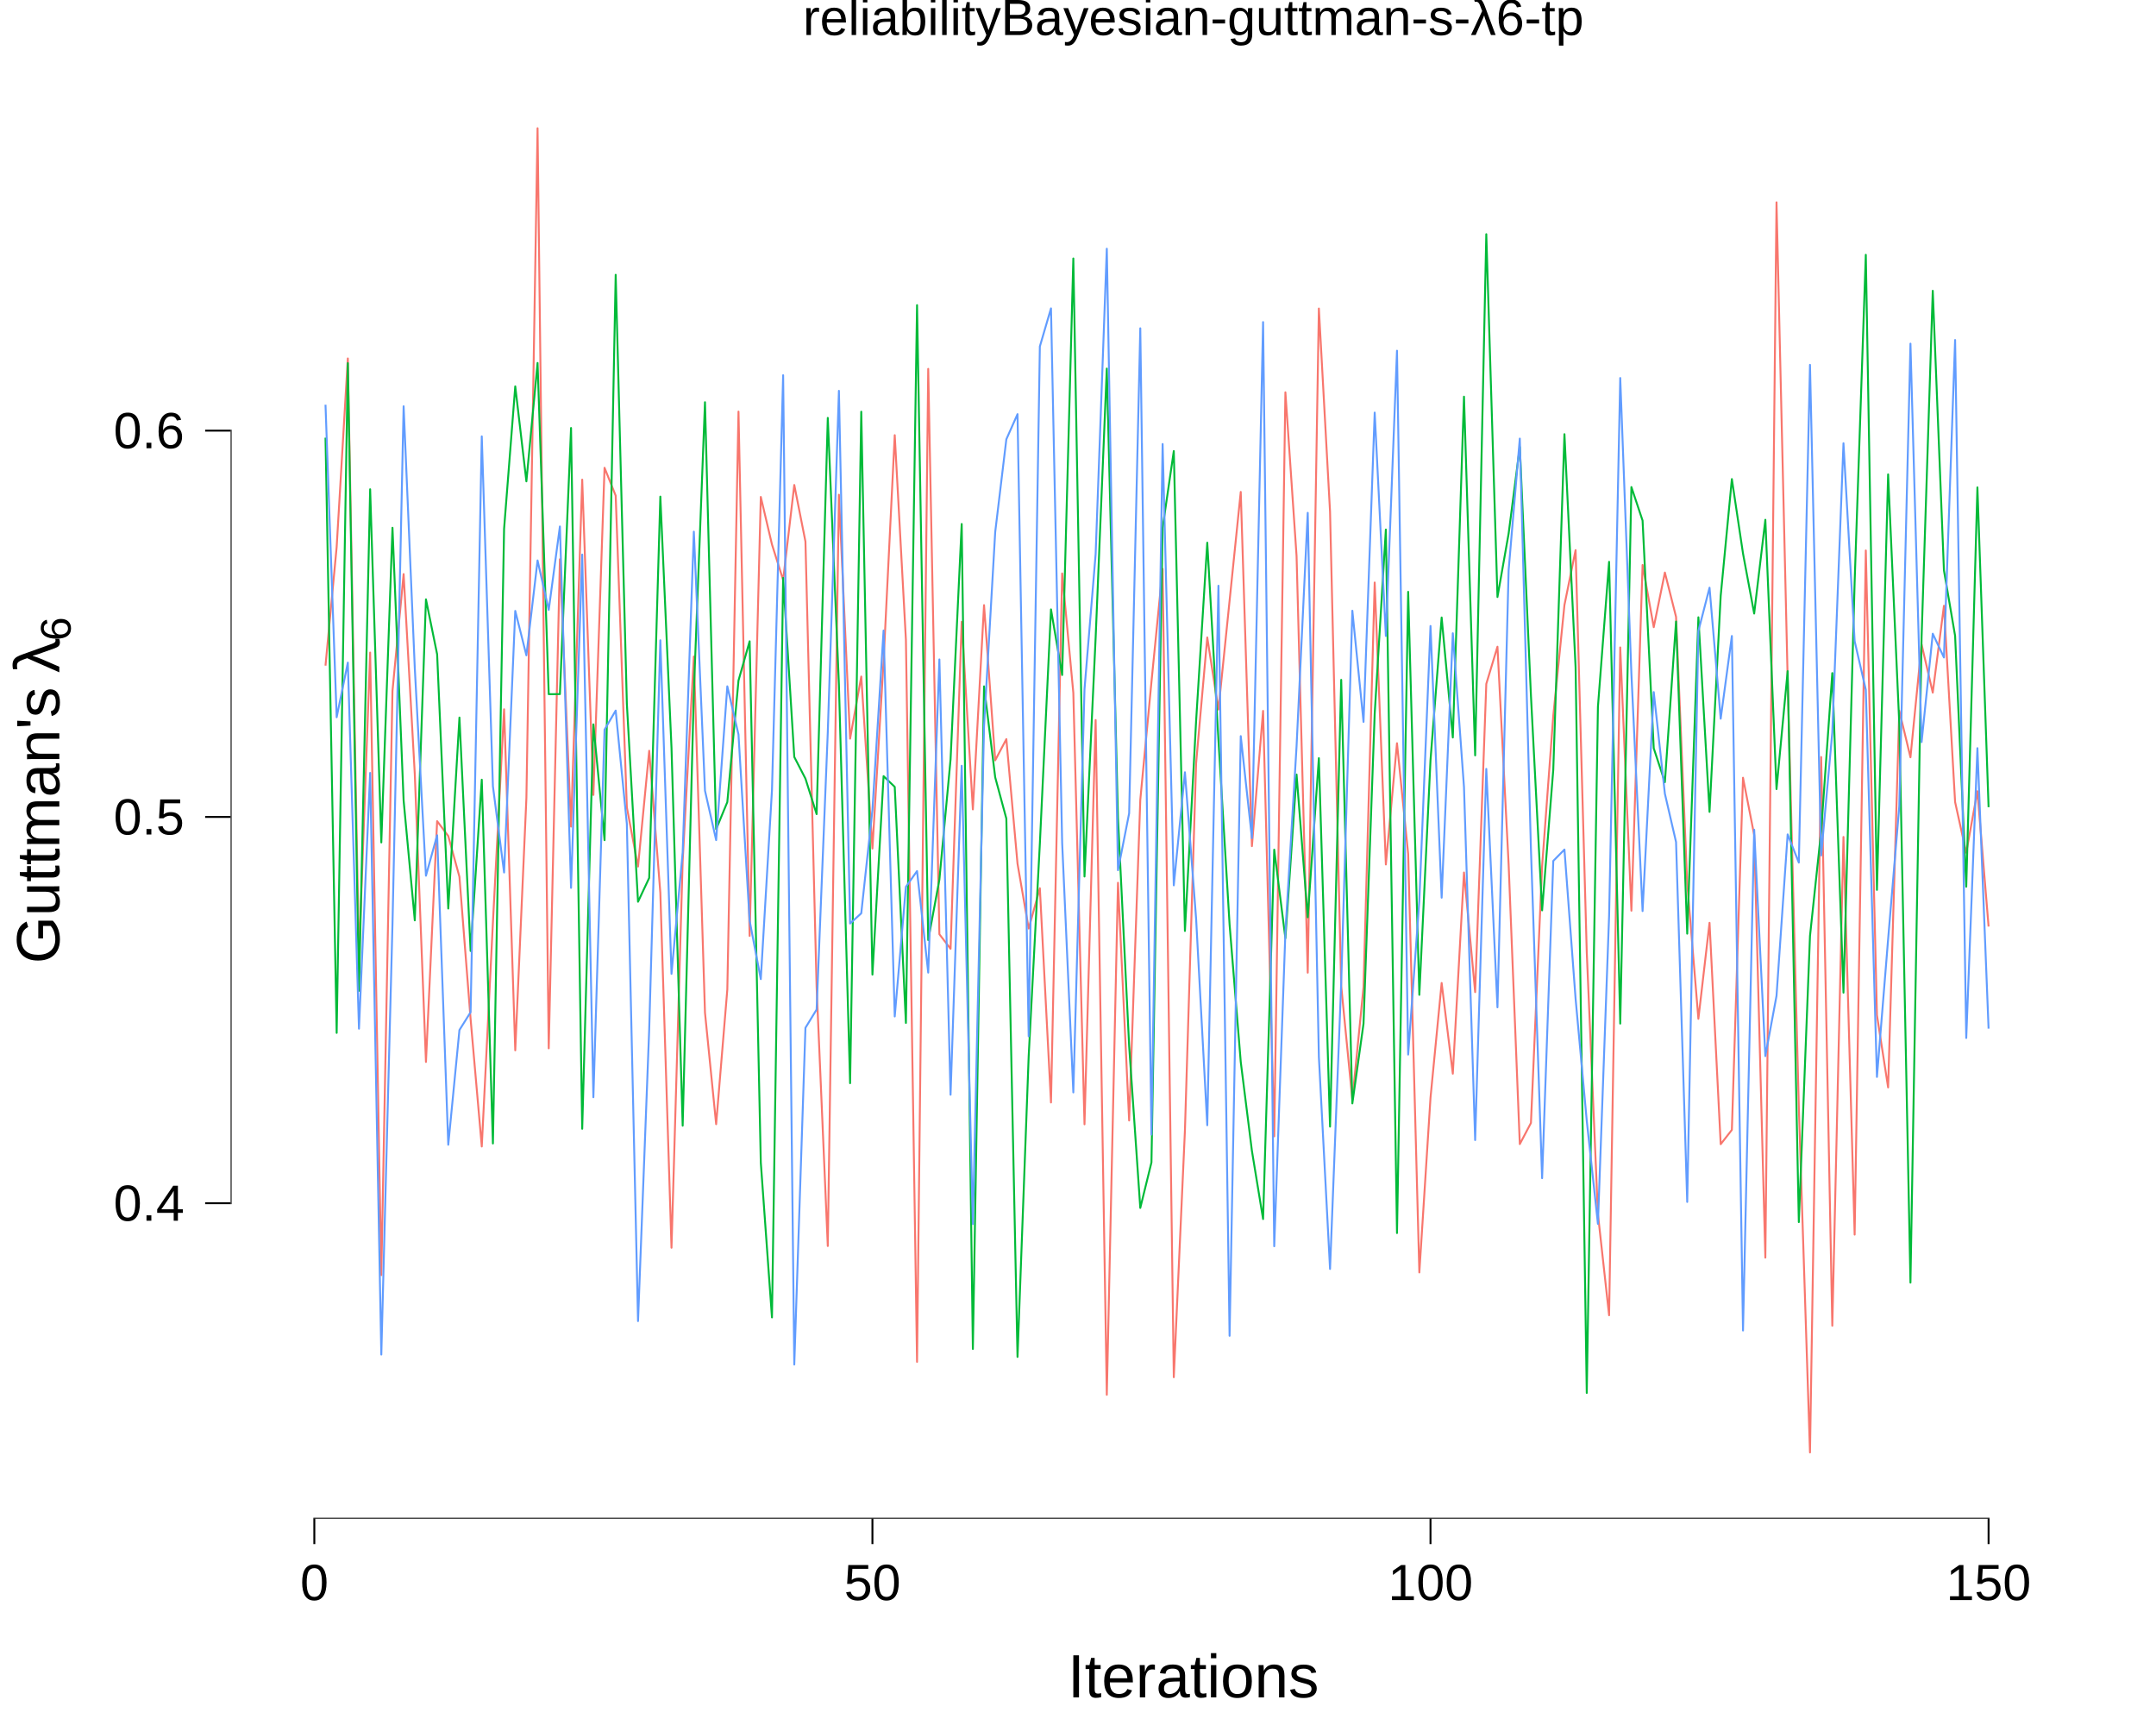
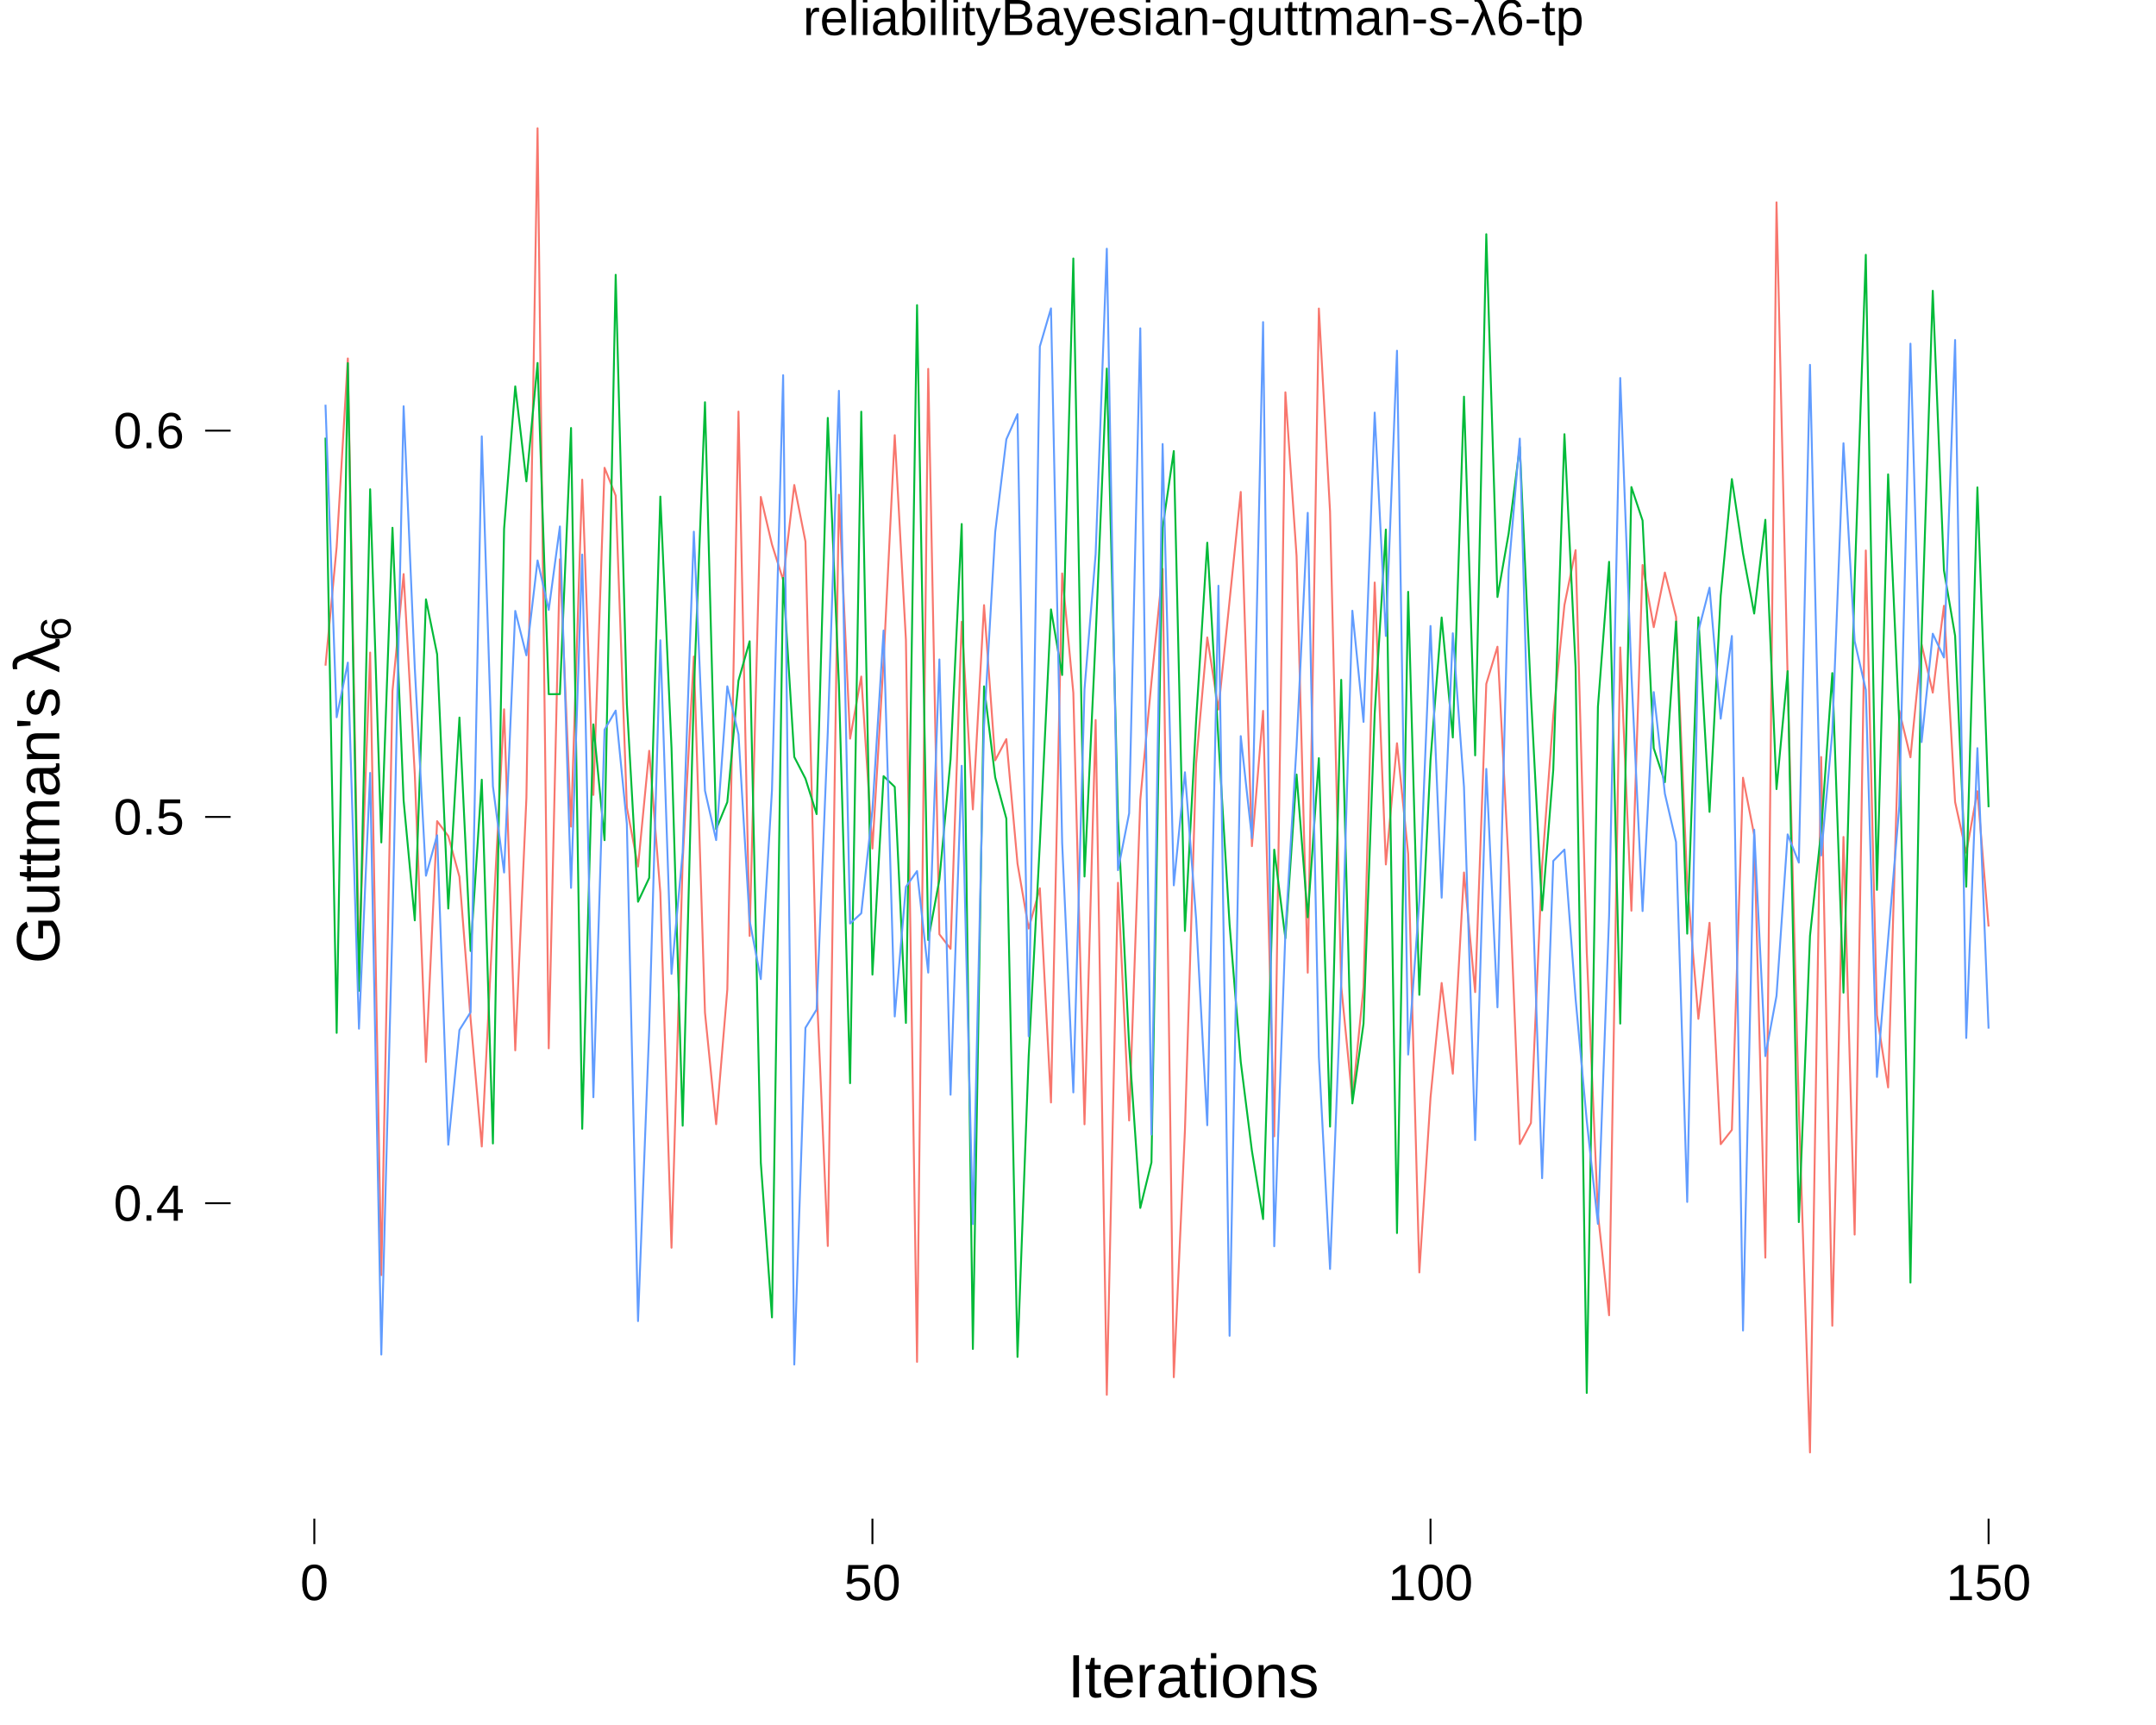
<svg xmlns="http://www.w3.org/2000/svg" viewBox="0 0 720.00 576.00">
  <defs>
    <style type="text/css">
    line, polyline, polygon, path, rect, circle {
      fill: none;
      stroke: #000000;
      stroke-linecap: round;
      stroke-linejoin: round;
      stroke-miterlimit: 10.00;
    }
  </style>
  </defs>
  <rect width="100%" height="100%" style="stroke: none; fill: #FFFFFF;" />
  <rect x="0.00" y="0.00" width="720.00" height="576.00" style="stroke-width: 10.67; stroke: none;" />
  <defs>
    <clipPath id="cpNzcuMDJ8NzIwLjAwfDUwNy4xMHwyMC43MQ==">
      <rect x="77.02" y="20.71" width="642.98" height="486.38" />
    </clipPath>
  </defs>
  <rect x="77.02" y="20.71" width="642.98" height="486.38" style="stroke-width: 10.67; stroke: none;" clip-path="url(#cpNzcuMDJ8NzIwLjAwfDUwNy4xMHwyMC43MQ==)" />
  <polyline points="108.70,222.27 112.43,182.62 116.16,119.69 119.88,320.05 123.61,217.90 127.34,425.79 131.07,230.72 134.79,191.69 138.52,258.54 142.25,354.60 145.98,274.19 149.70,279.16 153.43,292.77 157.16,340.31 160.89,382.83 164.61,308.04 168.34,236.84 172.07,350.72 175.79,266.49 179.52,42.82 183.25,350.05 186.98,186.74 190.70,276.01 194.43,160.16 198.16,265.44 201.89,156.20 205.61,165.51 209.34,269.60 213.07,289.35 216.80,250.69 220.52,298.12 224.25,416.64 227.98,287.48 231.71,219.23 235.43,338.14 239.16,375.38 242.89,330.39 246.62,137.44 250.34,312.51 254.07,165.93 257.80,181.80 261.53,193.65 265.25,161.94 268.98,180.83 272.71,329.57 276.44,416.06 280.16,165.20 283.89,246.65 287.62,225.90 291.35,283.34 295.07,220.84 298.80,145.31 302.53,213.65 306.25,454.74 309.98,123.17 313.71,311.96 317.44,316.81 321.16,207.62 324.89,270.27 328.62,202.06 332.35,253.88 336.07,246.80 339.80,288.38 343.53,310.05 347.26,296.60 350.98,368.13 354.71,191.48 358.44,231.37 362.17,375.42 365.89,240.43 369.62,465.74 373.35,294.77 377.08,374.15 380.80,267.09 384.53,227.72 388.26,189.97 391.99,459.87 395.71,377.46 399.44,254.88 403.17,212.85 406.90,236.91 410.62,200.61 414.35,164.26 418.08,282.54 421.81,237.38 425.53,379.44 429.26,131.00 432.99,185.66 436.72,324.79 440.44,103.02 444.17,170.85 447.90,329.23 451.62,367.22 455.35,329.60 459.08,194.51 462.81,288.66 466.53,248.18 470.26,285.18 473.99,424.89 477.72,366.54 481.44,328.23 485.17,358.52 488.90,291.34 492.63,331.28 496.35,228.36 500.08,215.94 503.81,288.66 507.54,382.03 511.26,374.98 514.99,289.18 518.72,239.02 522.45,202.03 526.17,183.69 529.90,317.93 533.63,405.38 537.36,439.19 541.08,216.18 544.81,304.09 548.54,188.65 552.27,209.42 555.99,191.18 559.72,205.98 563.45,294.94 567.18,340.20 570.90,308.13 574.63,382.06 578.36,377.28 582.08,259.69 585.81,278.80 589.54,419.94 593.27,67.56 596.99,226.60 600.72,369.68 604.45,484.99 608.18,252.78 611.90,442.68 615.63,279.47 619.36,412.25 623.09,183.81 626.81,338.96 630.54,363.11 634.27,237.32 638.00,252.87 641.72,215.19 645.45,231.28 649.18,202.28 652.91,267.81 656.63,284.72 660.36,264.19 664.09,309.39 " style="stroke-width: 0.64; stroke: #F8766D; stroke-linecap: butt;" clip-path="url(#cpNzcuMDJ8NzIwLjAwfDUwNy4xMHwyMC43MQ==)" />
  <polyline points="108.70,146.14 112.43,344.89 116.16,121.26 119.88,330.84 123.61,163.37 127.34,281.30 131.07,176.22 134.79,267.30 138.52,307.32 142.25,200.13 145.98,218.47 149.70,303.37 153.43,239.60 157.16,317.55 160.89,260.35 164.61,381.82 168.34,176.56 172.07,129.01 175.79,160.73 179.52,121.20 183.25,231.80 186.98,231.77 190.70,142.91 194.43,376.91 198.16,241.88 201.89,280.55 205.61,91.76 209.34,235.00 213.07,301.10 216.80,293.15 220.52,165.82 224.25,249.73 227.98,375.88 231.71,231.15 235.43,134.31 239.16,276.89 242.89,267.82 246.62,227.24 250.34,214.13 254.07,388.17 257.80,439.90 261.53,192.97 265.25,252.76 268.98,259.99 272.71,271.84 276.44,139.54 280.16,228.65 283.89,361.69 287.62,137.47 291.35,325.43 295.07,259.17 298.80,262.75 302.53,341.57 306.25,101.89 309.98,313.89 313.71,293.73 317.44,253.58 321.16,174.97 324.89,450.43 328.62,229.18 332.35,259.56 336.07,273.34 339.80,453.09 343.53,352.70 347.26,281.73 350.98,203.48 354.71,225.39 358.44,86.31 362.17,292.68 365.89,212.90 369.62,123.07 373.35,273.15 377.08,349.23 380.80,403.34 384.53,388.15 388.26,176.21 391.99,150.61 395.71,310.86 399.44,240.74 403.17,181.21 406.90,247.05 410.62,308.69 414.35,354.57 418.08,384.29 421.81,407.06 425.53,283.71 429.26,313.29 432.99,258.62 436.72,306.30 440.44,253.16 444.17,376.19 447.90,227.01 451.62,368.44 455.35,341.82 459.08,238.34 462.81,176.82 466.53,411.73 470.26,197.62 473.99,332.19 477.72,253.79 481.44,206.19 485.17,246.26 488.90,132.45 492.63,252.23 496.35,78.20 500.08,199.35 503.81,178.15 507.54,149.25 511.26,232.27 514.99,303.98 518.72,256.98 522.45,144.98 526.17,222.83 529.90,465.12 533.63,236.02 537.36,187.60 541.08,341.79 544.81,162.64 548.54,173.82 552.27,249.86 555.99,261.18 559.72,207.53 563.45,311.76 567.18,206.12 570.90,271.09 574.63,198.97 578.36,159.97 582.08,184.82 585.81,204.87 589.54,173.56 593.27,263.49 596.99,224.11 600.72,408.07 604.45,312.53 608.18,277.52 611.90,224.75 615.63,331.46 619.36,194.33 623.09,85.08 626.81,297.14 630.54,158.40 634.27,241.71 638.00,428.28 641.72,212.68 645.45,97.10 649.18,190.45 652.91,212.31 656.63,296.08 660.36,162.75 664.09,269.53 " style="stroke-width: 0.64; stroke: #00BA38; stroke-linecap: butt;" clip-path="url(#cpNzcuMDJ8NzIwLjAwfDUwNy4xMHwyMC43MQ==)" />
  <polyline points="108.70,135.14 112.43,239.50 116.16,221.25 119.88,343.49 123.61,258.09 127.34,452.30 131.07,308.57 134.79,135.66 138.52,223.12 142.25,292.41 145.98,278.90 149.70,382.25 153.43,343.94 157.16,337.98 160.89,145.71 164.61,262.52 168.34,291.34 172.07,203.99 175.79,218.83 179.52,187.14 183.25,203.66 186.98,175.79 190.70,296.47 194.43,185.18 198.16,366.38 201.89,243.65 205.61,237.27 209.34,275.12 213.07,441.13 216.80,343.78 220.52,213.79 224.25,325.18 227.98,284.63 231.71,177.53 235.43,264.02 239.16,280.52 242.89,229.17 246.62,245.26 250.34,307.42 254.07,326.94 257.80,263.90 261.53,125.29 265.25,455.64 268.98,343.20 272.71,337.10 276.44,244.52 280.16,130.50 283.89,308.37 287.62,304.96 291.35,270.44 295.07,210.54 298.80,339.41 302.53,296.12 306.25,290.86 309.98,324.77 313.71,220.19 317.44,365.55 321.16,255.70 324.89,408.73 328.62,242.50 332.35,177.65 336.07,146.69 339.80,138.29 343.53,346.03 347.26,115.68 350.98,102.97 354.71,281.47 358.44,364.77 362.17,230.15 365.89,185.01 369.62,83.05 373.35,290.57 377.08,271.57 380.80,109.62 384.53,378.84 388.26,148.26 391.99,295.63 395.71,257.87 399.44,306.75 403.17,375.73 406.90,195.58 410.62,446.04 414.35,245.80 418.08,279.86 421.81,107.55 425.53,416.14 429.26,311.32 432.99,249.15 436.72,171.24 440.44,352.91 444.17,423.72 447.90,328.19 451.62,203.93 455.35,241.05 459.08,137.77 462.81,212.36 466.53,117.11 470.26,352.13 473.99,300.74 477.72,209.02 481.44,299.75 485.17,211.45 488.90,262.81 492.63,380.68 496.35,256.75 500.08,336.36 503.81,190.41 507.54,146.45 511.26,283.59 514.99,393.41 518.72,287.47 522.45,283.68 526.17,333.49 529.90,374.22 533.63,408.67 537.36,305.86 541.08,126.22 544.81,225.04 548.54,304.22 552.27,231.09 555.99,265.03 559.72,281.17 563.45,401.34 567.18,210.70 570.90,196.24 574.63,239.98 578.36,212.36 582.08,444.27 585.81,277.04 589.54,352.65 593.27,332.53 596.99,278.61 600.72,288.03 604.45,121.82 608.18,285.65 611.90,244.55 615.63,148.00 619.36,214.08 623.09,230.33 626.81,359.60 630.54,313.61 634.27,269.22 638.00,114.75 641.72,247.78 645.45,211.60 649.18,219.54 652.91,113.53 656.63,346.60 660.36,249.82 664.09,343.47 " style="stroke-width: 0.64; stroke: #619CFF; stroke-linecap: butt;" clip-path="url(#cpNzcuMDJ8NzIwLjAwfDUwNy4xMHwyMC43MQ==)" />
-   <line x1="104.65" y1="507.10" x2="664.41" y2="507.10" style="stroke-width: 0.64; stroke-linecap: butt;" clip-path="url(#cpNzcuMDJ8NzIwLjAwfDUwNy4xMHwyMC43MQ==)" />
-   <line x1="77.02" y1="402.09" x2="77.02" y2="143.49" style="stroke-width: 0.64; stroke-linecap: butt;" clip-path="url(#cpNzcuMDJ8NzIwLjAwfDUwNy4xMHwyMC43MQ==)" />
  <rect x="77.02" y="20.71" width="642.98" height="486.38" style="stroke-width: 0.00; stroke: none;" clip-path="url(#cpNzcuMDJ8NzIwLjAwfDUwNy4xMHwyMC43MQ==)" />
  <defs>
    <clipPath id="cpMC4wMHw3MjAuMDB8NTc2LjAwfDAuMDA=">
      <rect x="0.00" y="0.00" width="720.00" height="576.00" />
    </clipPath>
  </defs>
  <polyline points="77.02,507.10 77.02,20.71 " style="stroke-width: 0.00; stroke: none; stroke-linecap: butt;" clip-path="url(#cpMC4wMHw3MjAuMDB8NTc2LjAwfDAuMDA=)" />
  <g clip-path="url(#cpMC4wMHw3MjAuMDB8NTc2LjAwfDAuMDA=)">
    <text x="37.92" y="407.62" style="font-size: 17.00px; font-family: Liberation Sans;" textLength="23.62px" lengthAdjust="spacingAndGlyphs">0.4</text>
  </g>
  <g clip-path="url(#cpMC4wMHw3MjAuMDB8NTc2LjAwfDAuMDA=)">
    <text x="37.92" y="278.64" style="font-size: 17.00px; font-family: Liberation Sans;" textLength="23.62px" lengthAdjust="spacingAndGlyphs">0.5</text>
  </g>
  <g clip-path="url(#cpMC4wMHw3MjAuMDB8NTc2LjAwfDAuMDA=)">
    <text x="37.92" y="149.66" style="font-size: 17.00px; font-family: Liberation Sans;" textLength="23.62px" lengthAdjust="spacingAndGlyphs">0.6</text>
  </g>
  <polyline points="68.51,401.77 77.02,401.77 " style="stroke-width: 0.64; stroke-linecap: butt;" clip-path="url(#cpMC4wMHw3MjAuMDB8NTc2LjAwfDAuMDA=)" />
  <polyline points="68.51,272.79 77.02,272.79 " style="stroke-width: 0.64; stroke-linecap: butt;" clip-path="url(#cpMC4wMHw3MjAuMDB8NTc2LjAwfDAuMDA=)" />
  <polyline points="68.51,143.80 77.02,143.80 " style="stroke-width: 0.64; stroke-linecap: butt;" clip-path="url(#cpMC4wMHw3MjAuMDB8NTc2LjAwfDAuMDA=)" />
  <polyline points="77.02,507.10 720.00,507.10 " style="stroke-width: 0.00; stroke: none; stroke-linecap: butt;" clip-path="url(#cpMC4wMHw3MjAuMDB8NTc2LjAwfDAuMDA=)" />
  <polyline points="104.97,515.60 104.97,507.10 " style="stroke-width: 0.64; stroke-linecap: butt;" clip-path="url(#cpMC4wMHw3MjAuMDB8NTc2LjAwfDAuMDA=)" />
  <polyline points="291.35,515.60 291.35,507.10 " style="stroke-width: 0.64; stroke-linecap: butt;" clip-path="url(#cpMC4wMHw3MjAuMDB8NTc2LjAwfDAuMDA=)" />
  <polyline points="477.72,515.60 477.72,507.10 " style="stroke-width: 0.64; stroke-linecap: butt;" clip-path="url(#cpMC4wMHw3MjAuMDB8NTc2LjAwfDAuMDA=)" />
  <polyline points="664.09,515.60 664.09,507.10 " style="stroke-width: 0.64; stroke-linecap: butt;" clip-path="url(#cpMC4wMHw3MjAuMDB8NTc2LjAwfDAuMDA=)" />
  <g clip-path="url(#cpMC4wMHw3MjAuMDB8NTc2LjAwfDAuMDA=)">
    <text x="100.25" y="534.28" style="font-size: 17.00px; font-family: Liberation Sans;" textLength="9.45px" lengthAdjust="spacingAndGlyphs">0</text>
  </g>
  <g clip-path="url(#cpMC4wMHw3MjAuMDB8NTc2LjAwfDAuMDA=)">
    <text x="281.89" y="534.28" style="font-size: 17.00px; font-family: Liberation Sans;" textLength="18.91px" lengthAdjust="spacingAndGlyphs">50</text>
  </g>
  <g clip-path="url(#cpMC4wMHw3MjAuMDB8NTc2LjAwfDAuMDA=)">
    <text x="463.54" y="534.28" style="font-size: 17.00px; font-family: Liberation Sans;" textLength="28.36px" lengthAdjust="spacingAndGlyphs">100</text>
  </g>
  <g clip-path="url(#cpMC4wMHw3MjAuMDB8NTc2LjAwfDAuMDA=)">
    <text x="649.91" y="534.28" style="font-size: 17.00px; font-family: Liberation Sans;" textLength="28.36px" lengthAdjust="spacingAndGlyphs">150</text>
  </g>
  <g clip-path="url(#cpMC4wMHw3MjAuMDB8NTc2LjAwfDAuMDA=)">
    <text x="356.55" y="566.78" style="font-size: 20.40px; font-family: Liberation Sans;" textLength="83.92px" lengthAdjust="spacingAndGlyphs">Iterations</text>
  </g>
  <g clip-path="url(#cpMC4wMHw3MjAuMDB8NTc2LjAwfDAuMDA=)">
    <text transform="translate(19.81,321.77) rotate(-90)" style="font-size: 20.40px; font-family: Liberation Sans;" textLength="92.31px" lengthAdjust="spacingAndGlyphs">Guttman's</text>
  </g>
  <g clip-path="url(#cpMC4wMHw3MjAuMDB8NTc2LjAwfDAuMDA=)">
    <text transform="translate(19.81,229.46) rotate(-90)" style="font-size: 20.40px; font-family: Symbola;" textLength="5.09px" lengthAdjust="spacingAndGlyphs"> </text>
  </g>
  <g clip-path="url(#cpMC4wMHw3MjAuMDB8NTc2LjAwfDAuMDA=)">
    <text transform="translate(19.81,224.37) rotate(-90)" style="font-size: 20.40px; font-family: Symbola;" textLength="10.39px" lengthAdjust="spacingAndGlyphs">λ</text>
  </g>
  <g clip-path="url(#cpMC4wMHw3MjAuMDB8NTc2LjAwfDAuMDA=)">
    <text transform="translate(23.58,213.98) rotate(-90)" style="font-size: 14.28px; font-family: Liberation Sans;" textLength="7.94px" lengthAdjust="spacingAndGlyphs">6</text>
  </g>
  <g clip-path="url(#cpMC4wMHw3MjAuMDB8NTc2LjAwfDAuMDA=)">
    <text x="268.14" y="11.70" style="font-size: 17.00px; font-family: Liberation Sans;" textLength="260.73px" lengthAdjust="spacingAndGlyphs">reliabilityBayesian-guttman-s-λ6-tp</text>
  </g>
</svg>
